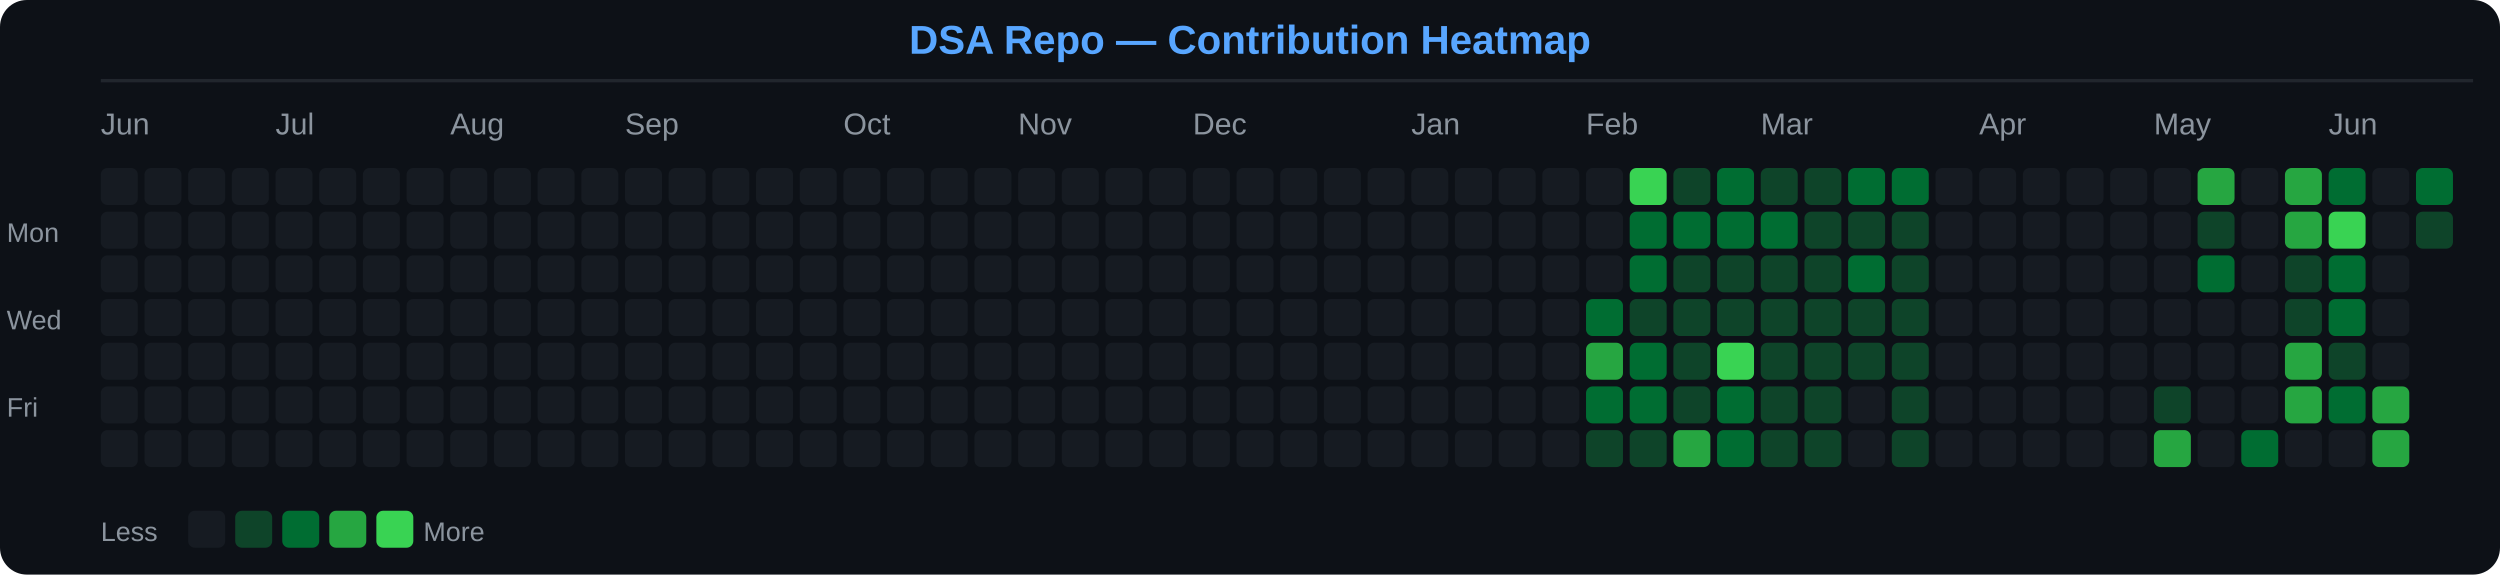
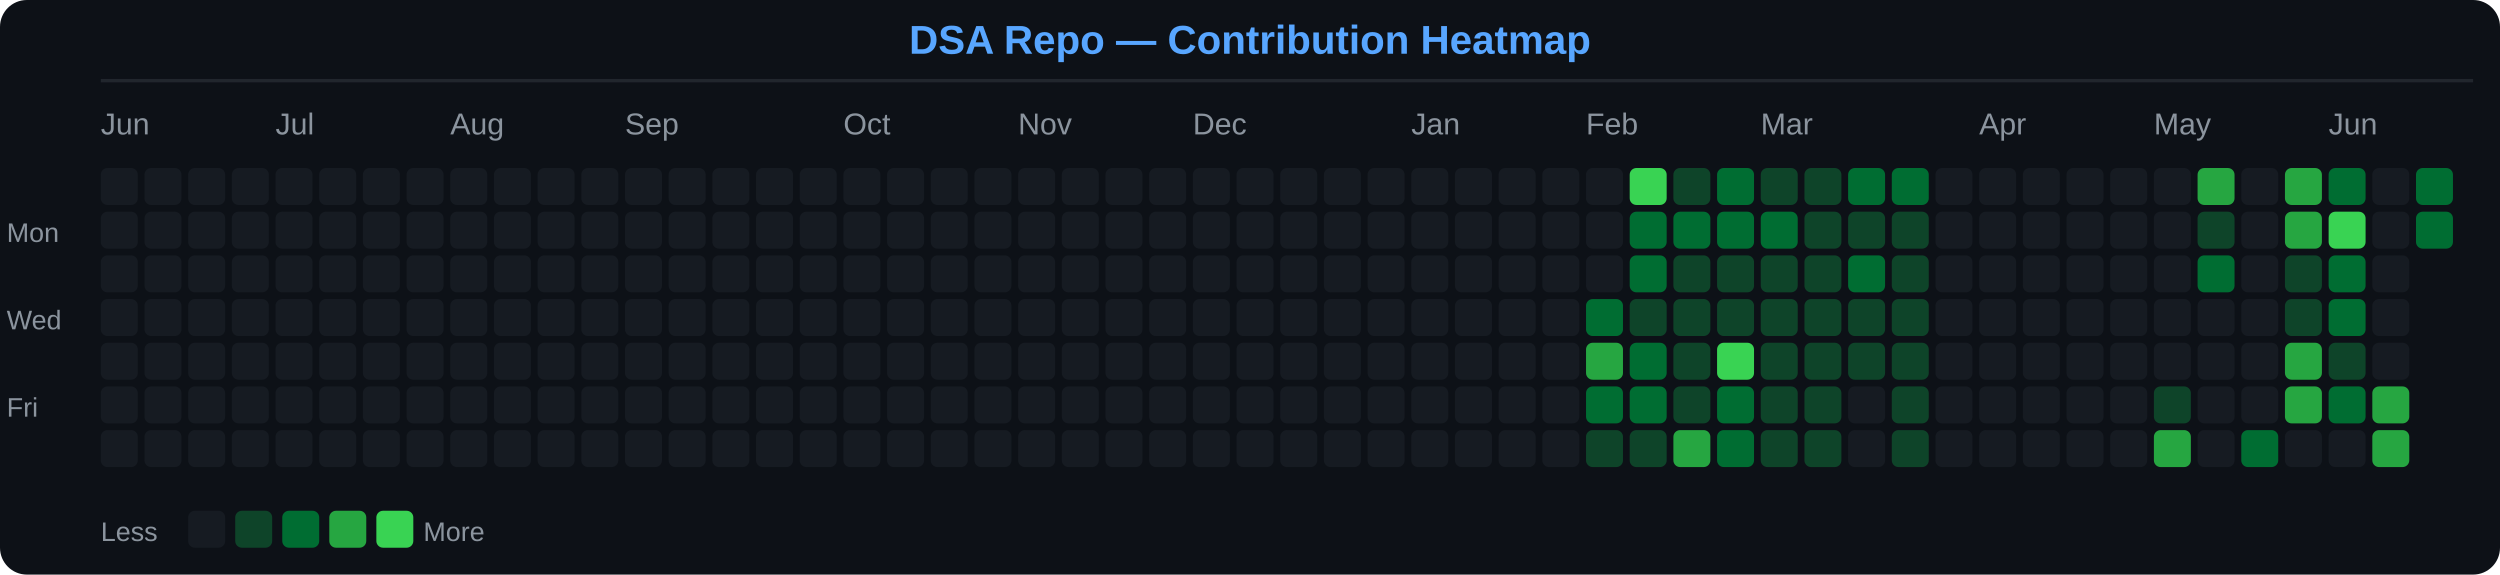
<svg xmlns="http://www.w3.org/2000/svg" width="744" height="171" viewBox="0 0 744 171">
  <rect width="744" height="171" fill="#0d1117" rx="8" />
  <text x="372" y="16" fill="#58a6ff" font-family="Arial,sans-serif" font-size="12" text-anchor="middle" font-weight="bold">DSA Repo — Contribution Heatmap</text>
  <line x1="30" y1="24" x2="736" y2="24" stroke="#21262d" stroke-width="1" />
  <text x="2" y="72" fill="#8b949e" font-family="Arial,sans-serif" font-size="8">Mon</text>
  <text x="2" y="98" fill="#8b949e" font-family="Arial,sans-serif" font-size="8">Wed</text>
  <text x="2" y="124" fill="#8b949e" font-family="Arial,sans-serif" font-size="8">Fri</text>
  <text x="30" y="40" fill="#8b949e" font-family="Arial,sans-serif" font-size="9">Jun</text>
  <rect x="30" y="50" width="11" height="11" rx="2" fill="#161b22" />
  <rect x="30" y="63" width="11" height="11" rx="2" fill="#161b22" />
  <rect x="30" y="76" width="11" height="11" rx="2" fill="#161b22" />
  <rect x="30" y="89" width="11" height="11" rx="2" fill="#161b22" />
  <rect x="30" y="102" width="11" height="11" rx="2" fill="#161b22" />
  <rect x="30" y="115" width="11" height="11" rx="2" fill="#161b22" />
  <rect x="30" y="128" width="11" height="11" rx="2" fill="#161b22" />
  <rect x="43" y="50" width="11" height="11" rx="2" fill="#161b22" />
  <rect x="43" y="63" width="11" height="11" rx="2" fill="#161b22" />
  <rect x="43" y="76" width="11" height="11" rx="2" fill="#161b22" />
  <rect x="43" y="89" width="11" height="11" rx="2" fill="#161b22" />
  <rect x="43" y="102" width="11" height="11" rx="2" fill="#161b22" />
  <rect x="43" y="115" width="11" height="11" rx="2" fill="#161b22" />
  <rect x="43" y="128" width="11" height="11" rx="2" fill="#161b22" />
  <rect x="56" y="50" width="11" height="11" rx="2" fill="#161b22" />
  <rect x="56" y="63" width="11" height="11" rx="2" fill="#161b22" />
  <rect x="56" y="76" width="11" height="11" rx="2" fill="#161b22" />
  <rect x="56" y="89" width="11" height="11" rx="2" fill="#161b22" />
  <rect x="56" y="102" width="11" height="11" rx="2" fill="#161b22" />
  <rect x="56" y="115" width="11" height="11" rx="2" fill="#161b22" />
  <rect x="56" y="128" width="11" height="11" rx="2" fill="#161b22" />
  <rect x="69" y="50" width="11" height="11" rx="2" fill="#161b22" />
  <rect x="69" y="63" width="11" height="11" rx="2" fill="#161b22" />
  <rect x="69" y="76" width="11" height="11" rx="2" fill="#161b22" />
  <rect x="69" y="89" width="11" height="11" rx="2" fill="#161b22" />
  <rect x="69" y="102" width="11" height="11" rx="2" fill="#161b22" />
  <rect x="69" y="115" width="11" height="11" rx="2" fill="#161b22" />
  <rect x="69" y="128" width="11" height="11" rx="2" fill="#161b22" />
  <text x="82" y="40" fill="#8b949e" font-family="Arial,sans-serif" font-size="9">Jul</text>
  <rect x="82" y="50" width="11" height="11" rx="2" fill="#161b22" />
  <rect x="82" y="63" width="11" height="11" rx="2" fill="#161b22" />
  <rect x="82" y="76" width="11" height="11" rx="2" fill="#161b22" />
  <rect x="82" y="89" width="11" height="11" rx="2" fill="#161b22" />
  <rect x="82" y="102" width="11" height="11" rx="2" fill="#161b22" />
  <rect x="82" y="115" width="11" height="11" rx="2" fill="#161b22" />
  <rect x="82" y="128" width="11" height="11" rx="2" fill="#161b22" />
  <rect x="95" y="50" width="11" height="11" rx="2" fill="#161b22" />
  <rect x="95" y="63" width="11" height="11" rx="2" fill="#161b22" />
  <rect x="95" y="76" width="11" height="11" rx="2" fill="#161b22" />
  <rect x="95" y="89" width="11" height="11" rx="2" fill="#161b22" />
  <rect x="95" y="102" width="11" height="11" rx="2" fill="#161b22" />
  <rect x="95" y="115" width="11" height="11" rx="2" fill="#161b22" />
  <rect x="95" y="128" width="11" height="11" rx="2" fill="#161b22" />
  <rect x="108" y="50" width="11" height="11" rx="2" fill="#161b22" />
  <rect x="108" y="63" width="11" height="11" rx="2" fill="#161b22" />
  <rect x="108" y="76" width="11" height="11" rx="2" fill="#161b22" />
  <rect x="108" y="89" width="11" height="11" rx="2" fill="#161b22" />
  <rect x="108" y="102" width="11" height="11" rx="2" fill="#161b22" />
  <rect x="108" y="115" width="11" height="11" rx="2" fill="#161b22" />
  <rect x="108" y="128" width="11" height="11" rx="2" fill="#161b22" />
  <rect x="121" y="50" width="11" height="11" rx="2" fill="#161b22" />
  <rect x="121" y="63" width="11" height="11" rx="2" fill="#161b22" />
  <rect x="121" y="76" width="11" height="11" rx="2" fill="#161b22" />
  <rect x="121" y="89" width="11" height="11" rx="2" fill="#161b22" />
  <rect x="121" y="102" width="11" height="11" rx="2" fill="#161b22" />
  <rect x="121" y="115" width="11" height="11" rx="2" fill="#161b22" />
  <rect x="121" y="128" width="11" height="11" rx="2" fill="#161b22" />
  <text x="134" y="40" fill="#8b949e" font-family="Arial,sans-serif" font-size="9">Aug</text>
  <rect x="134" y="50" width="11" height="11" rx="2" fill="#161b22" />
  <rect x="134" y="63" width="11" height="11" rx="2" fill="#161b22" />
  <rect x="134" y="76" width="11" height="11" rx="2" fill="#161b22" />
  <rect x="134" y="89" width="11" height="11" rx="2" fill="#161b22" />
  <rect x="134" y="102" width="11" height="11" rx="2" fill="#161b22" />
  <rect x="134" y="115" width="11" height="11" rx="2" fill="#161b22" />
  <rect x="134" y="128" width="11" height="11" rx="2" fill="#161b22" />
  <rect x="147" y="50" width="11" height="11" rx="2" fill="#161b22" />
  <rect x="147" y="63" width="11" height="11" rx="2" fill="#161b22" />
  <rect x="147" y="76" width="11" height="11" rx="2" fill="#161b22" />
  <rect x="147" y="89" width="11" height="11" rx="2" fill="#161b22" />
  <rect x="147" y="102" width="11" height="11" rx="2" fill="#161b22" />
  <rect x="147" y="115" width="11" height="11" rx="2" fill="#161b22" />
  <rect x="147" y="128" width="11" height="11" rx="2" fill="#161b22" />
  <rect x="160" y="50" width="11" height="11" rx="2" fill="#161b22" />
  <rect x="160" y="63" width="11" height="11" rx="2" fill="#161b22" />
  <rect x="160" y="76" width="11" height="11" rx="2" fill="#161b22" />
  <rect x="160" y="89" width="11" height="11" rx="2" fill="#161b22" />
  <rect x="160" y="102" width="11" height="11" rx="2" fill="#161b22" />
  <rect x="160" y="115" width="11" height="11" rx="2" fill="#161b22" />
  <rect x="160" y="128" width="11" height="11" rx="2" fill="#161b22" />
  <rect x="173" y="50" width="11" height="11" rx="2" fill="#161b22" />
  <rect x="173" y="63" width="11" height="11" rx="2" fill="#161b22" />
  <rect x="173" y="76" width="11" height="11" rx="2" fill="#161b22" />
  <rect x="173" y="89" width="11" height="11" rx="2" fill="#161b22" />
  <rect x="173" y="102" width="11" height="11" rx="2" fill="#161b22" />
  <rect x="173" y="115" width="11" height="11" rx="2" fill="#161b22" />
  <rect x="173" y="128" width="11" height="11" rx="2" fill="#161b22" />
  <text x="186" y="40" fill="#8b949e" font-family="Arial,sans-serif" font-size="9">Sep</text>
  <rect x="186" y="50" width="11" height="11" rx="2" fill="#161b22" />
  <rect x="186" y="63" width="11" height="11" rx="2" fill="#161b22" />
  <rect x="186" y="76" width="11" height="11" rx="2" fill="#161b22" />
  <rect x="186" y="89" width="11" height="11" rx="2" fill="#161b22" />
  <rect x="186" y="102" width="11" height="11" rx="2" fill="#161b22" />
  <rect x="186" y="115" width="11" height="11" rx="2" fill="#161b22" />
  <rect x="186" y="128" width="11" height="11" rx="2" fill="#161b22" />
  <rect x="199" y="50" width="11" height="11" rx="2" fill="#161b22" />
  <rect x="199" y="63" width="11" height="11" rx="2" fill="#161b22" />
  <rect x="199" y="76" width="11" height="11" rx="2" fill="#161b22" />
  <rect x="199" y="89" width="11" height="11" rx="2" fill="#161b22" />
  <rect x="199" y="102" width="11" height="11" rx="2" fill="#161b22" />
  <rect x="199" y="115" width="11" height="11" rx="2" fill="#161b22" />
  <rect x="199" y="128" width="11" height="11" rx="2" fill="#161b22" />
  <rect x="212" y="50" width="11" height="11" rx="2" fill="#161b22" />
  <rect x="212" y="63" width="11" height="11" rx="2" fill="#161b22" />
  <rect x="212" y="76" width="11" height="11" rx="2" fill="#161b22" />
  <rect x="212" y="89" width="11" height="11" rx="2" fill="#161b22" />
  <rect x="212" y="102" width="11" height="11" rx="2" fill="#161b22" />
  <rect x="212" y="115" width="11" height="11" rx="2" fill="#161b22" />
  <rect x="212" y="128" width="11" height="11" rx="2" fill="#161b22" />
  <rect x="225" y="50" width="11" height="11" rx="2" fill="#161b22" />
  <rect x="225" y="63" width="11" height="11" rx="2" fill="#161b22" />
  <rect x="225" y="76" width="11" height="11" rx="2" fill="#161b22" />
  <rect x="225" y="89" width="11" height="11" rx="2" fill="#161b22" />
  <rect x="225" y="102" width="11" height="11" rx="2" fill="#161b22" />
  <rect x="225" y="115" width="11" height="11" rx="2" fill="#161b22" />
  <rect x="225" y="128" width="11" height="11" rx="2" fill="#161b22" />
  <rect x="238" y="50" width="11" height="11" rx="2" fill="#161b22" />
  <rect x="238" y="63" width="11" height="11" rx="2" fill="#161b22" />
  <rect x="238" y="76" width="11" height="11" rx="2" fill="#161b22" />
  <rect x="238" y="89" width="11" height="11" rx="2" fill="#161b22" />
  <rect x="238" y="102" width="11" height="11" rx="2" fill="#161b22" />
  <rect x="238" y="115" width="11" height="11" rx="2" fill="#161b22" />
  <rect x="238" y="128" width="11" height="11" rx="2" fill="#161b22" />
  <text x="251" y="40" fill="#8b949e" font-family="Arial,sans-serif" font-size="9">Oct</text>
  <rect x="251" y="50" width="11" height="11" rx="2" fill="#161b22" />
  <rect x="251" y="63" width="11" height="11" rx="2" fill="#161b22" />
  <rect x="251" y="76" width="11" height="11" rx="2" fill="#161b22" />
  <rect x="251" y="89" width="11" height="11" rx="2" fill="#161b22" />
  <rect x="251" y="102" width="11" height="11" rx="2" fill="#161b22" />
  <rect x="251" y="115" width="11" height="11" rx="2" fill="#161b22" />
  <rect x="251" y="128" width="11" height="11" rx="2" fill="#161b22" />
  <rect x="264" y="50" width="11" height="11" rx="2" fill="#161b22" />
  <rect x="264" y="63" width="11" height="11" rx="2" fill="#161b22" />
  <rect x="264" y="76" width="11" height="11" rx="2" fill="#161b22" />
  <rect x="264" y="89" width="11" height="11" rx="2" fill="#161b22" />
  <rect x="264" y="102" width="11" height="11" rx="2" fill="#161b22" />
  <rect x="264" y="115" width="11" height="11" rx="2" fill="#161b22" />
  <rect x="264" y="128" width="11" height="11" rx="2" fill="#161b22" />
  <rect x="277" y="50" width="11" height="11" rx="2" fill="#161b22" />
  <rect x="277" y="63" width="11" height="11" rx="2" fill="#161b22" />
  <rect x="277" y="76" width="11" height="11" rx="2" fill="#161b22" />
  <rect x="277" y="89" width="11" height="11" rx="2" fill="#161b22" />
  <rect x="277" y="102" width="11" height="11" rx="2" fill="#161b22" />
  <rect x="277" y="115" width="11" height="11" rx="2" fill="#161b22" />
  <rect x="277" y="128" width="11" height="11" rx="2" fill="#161b22" />
  <rect x="290" y="50" width="11" height="11" rx="2" fill="#161b22" />
  <rect x="290" y="63" width="11" height="11" rx="2" fill="#161b22" />
  <rect x="290" y="76" width="11" height="11" rx="2" fill="#161b22" />
  <rect x="290" y="89" width="11" height="11" rx="2" fill="#161b22" />
  <rect x="290" y="102" width="11" height="11" rx="2" fill="#161b22" />
  <rect x="290" y="115" width="11" height="11" rx="2" fill="#161b22" />
  <rect x="290" y="128" width="11" height="11" rx="2" fill="#161b22" />
  <text x="303" y="40" fill="#8b949e" font-family="Arial,sans-serif" font-size="9">Nov</text>
  <rect x="303" y="50" width="11" height="11" rx="2" fill="#161b22" />
  <rect x="303" y="63" width="11" height="11" rx="2" fill="#161b22" />
  <rect x="303" y="76" width="11" height="11" rx="2" fill="#161b22" />
  <rect x="303" y="89" width="11" height="11" rx="2" fill="#161b22" />
  <rect x="303" y="102" width="11" height="11" rx="2" fill="#161b22" />
  <rect x="303" y="115" width="11" height="11" rx="2" fill="#161b22" />
  <rect x="303" y="128" width="11" height="11" rx="2" fill="#161b22" />
  <rect x="316" y="50" width="11" height="11" rx="2" fill="#161b22" />
  <rect x="316" y="63" width="11" height="11" rx="2" fill="#161b22" />
  <rect x="316" y="76" width="11" height="11" rx="2" fill="#161b22" />
  <rect x="316" y="89" width="11" height="11" rx="2" fill="#161b22" />
  <rect x="316" y="102" width="11" height="11" rx="2" fill="#161b22" />
  <rect x="316" y="115" width="11" height="11" rx="2" fill="#161b22" />
  <rect x="316" y="128" width="11" height="11" rx="2" fill="#161b22" />
  <rect x="329" y="50" width="11" height="11" rx="2" fill="#161b22" />
  <rect x="329" y="63" width="11" height="11" rx="2" fill="#161b22" />
  <rect x="329" y="76" width="11" height="11" rx="2" fill="#161b22" />
  <rect x="329" y="89" width="11" height="11" rx="2" fill="#161b22" />
  <rect x="329" y="102" width="11" height="11" rx="2" fill="#161b22" />
  <rect x="329" y="115" width="11" height="11" rx="2" fill="#161b22" />
  <rect x="329" y="128" width="11" height="11" rx="2" fill="#161b22" />
  <rect x="342" y="50" width="11" height="11" rx="2" fill="#161b22" />
  <rect x="342" y="63" width="11" height="11" rx="2" fill="#161b22" />
  <rect x="342" y="76" width="11" height="11" rx="2" fill="#161b22" />
  <rect x="342" y="89" width="11" height="11" rx="2" fill="#161b22" />
  <rect x="342" y="102" width="11" height="11" rx="2" fill="#161b22" />
  <rect x="342" y="115" width="11" height="11" rx="2" fill="#161b22" />
  <rect x="342" y="128" width="11" height="11" rx="2" fill="#161b22" />
  <text x="355" y="40" fill="#8b949e" font-family="Arial,sans-serif" font-size="9">Dec</text>
  <rect x="355" y="50" width="11" height="11" rx="2" fill="#161b22" />
  <rect x="355" y="63" width="11" height="11" rx="2" fill="#161b22" />
  <rect x="355" y="76" width="11" height="11" rx="2" fill="#161b22" />
  <rect x="355" y="89" width="11" height="11" rx="2" fill="#161b22" />
  <rect x="355" y="102" width="11" height="11" rx="2" fill="#161b22" />
  <rect x="355" y="115" width="11" height="11" rx="2" fill="#161b22" />
  <rect x="355" y="128" width="11" height="11" rx="2" fill="#161b22" />
  <rect x="368" y="50" width="11" height="11" rx="2" fill="#161b22" />
  <rect x="368" y="63" width="11" height="11" rx="2" fill="#161b22" />
  <rect x="368" y="76" width="11" height="11" rx="2" fill="#161b22" />
  <rect x="368" y="89" width="11" height="11" rx="2" fill="#161b22" />
  <rect x="368" y="102" width="11" height="11" rx="2" fill="#161b22" />
  <rect x="368" y="115" width="11" height="11" rx="2" fill="#161b22" />
  <rect x="368" y="128" width="11" height="11" rx="2" fill="#161b22" />
  <rect x="381" y="50" width="11" height="11" rx="2" fill="#161b22" />
  <rect x="381" y="63" width="11" height="11" rx="2" fill="#161b22" />
  <rect x="381" y="76" width="11" height="11" rx="2" fill="#161b22" />
  <rect x="381" y="89" width="11" height="11" rx="2" fill="#161b22" />
  <rect x="381" y="102" width="11" height="11" rx="2" fill="#161b22" />
  <rect x="381" y="115" width="11" height="11" rx="2" fill="#161b22" />
  <rect x="381" y="128" width="11" height="11" rx="2" fill="#161b22" />
  <rect x="394" y="50" width="11" height="11" rx="2" fill="#161b22" />
  <rect x="394" y="63" width="11" height="11" rx="2" fill="#161b22" />
  <rect x="394" y="76" width="11" height="11" rx="2" fill="#161b22" />
  <rect x="394" y="89" width="11" height="11" rx="2" fill="#161b22" />
  <rect x="394" y="102" width="11" height="11" rx="2" fill="#161b22" />
  <rect x="394" y="115" width="11" height="11" rx="2" fill="#161b22" />
  <rect x="394" y="128" width="11" height="11" rx="2" fill="#161b22" />
  <rect x="407" y="50" width="11" height="11" rx="2" fill="#161b22" />
  <rect x="407" y="63" width="11" height="11" rx="2" fill="#161b22" />
  <rect x="407" y="76" width="11" height="11" rx="2" fill="#161b22" />
  <rect x="407" y="89" width="11" height="11" rx="2" fill="#161b22" />
  <rect x="407" y="102" width="11" height="11" rx="2" fill="#161b22" />
  <rect x="407" y="115" width="11" height="11" rx="2" fill="#161b22" />
  <rect x="407" y="128" width="11" height="11" rx="2" fill="#161b22" />
  <text x="420" y="40" fill="#8b949e" font-family="Arial,sans-serif" font-size="9">Jan</text>
  <rect x="420" y="50" width="11" height="11" rx="2" fill="#161b22" />
  <rect x="420" y="63" width="11" height="11" rx="2" fill="#161b22" />
  <rect x="420" y="76" width="11" height="11" rx="2" fill="#161b22" />
  <rect x="420" y="89" width="11" height="11" rx="2" fill="#161b22" />
  <rect x="420" y="102" width="11" height="11" rx="2" fill="#161b22" />
  <rect x="420" y="115" width="11" height="11" rx="2" fill="#161b22" />
  <rect x="420" y="128" width="11" height="11" rx="2" fill="#161b22" />
  <rect x="433" y="50" width="11" height="11" rx="2" fill="#161b22" />
  <rect x="433" y="63" width="11" height="11" rx="2" fill="#161b22" />
  <rect x="433" y="76" width="11" height="11" rx="2" fill="#161b22" />
  <rect x="433" y="89" width="11" height="11" rx="2" fill="#161b22" />
  <rect x="433" y="102" width="11" height="11" rx="2" fill="#161b22" />
  <rect x="433" y="115" width="11" height="11" rx="2" fill="#161b22" />
  <rect x="433" y="128" width="11" height="11" rx="2" fill="#161b22" />
  <rect x="446" y="50" width="11" height="11" rx="2" fill="#161b22" />
  <rect x="446" y="63" width="11" height="11" rx="2" fill="#161b22" />
  <rect x="446" y="76" width="11" height="11" rx="2" fill="#161b22" />
  <rect x="446" y="89" width="11" height="11" rx="2" fill="#161b22" />
  <rect x="446" y="102" width="11" height="11" rx="2" fill="#161b22" />
  <rect x="446" y="115" width="11" height="11" rx="2" fill="#161b22" />
  <rect x="446" y="128" width="11" height="11" rx="2" fill="#161b22" />
  <rect x="459" y="50" width="11" height="11" rx="2" fill="#161b22" />
  <rect x="459" y="63" width="11" height="11" rx="2" fill="#161b22" />
  <rect x="459" y="76" width="11" height="11" rx="2" fill="#161b22" />
  <rect x="459" y="89" width="11" height="11" rx="2" fill="#161b22" />
  <rect x="459" y="102" width="11" height="11" rx="2" fill="#161b22" />
  <rect x="459" y="115" width="11" height="11" rx="2" fill="#161b22" />
  <rect x="459" y="128" width="11" height="11" rx="2" fill="#161b22" />
  <text x="472" y="40" fill="#8b949e" font-family="Arial,sans-serif" font-size="9">Feb</text>
  <rect x="472" y="50" width="11" height="11" rx="2" fill="#161b22" />
  <rect x="472" y="63" width="11" height="11" rx="2" fill="#161b22" />
  <rect x="472" y="76" width="11" height="11" rx="2" fill="#161b22" />
  <rect x="472" y="89" width="11" height="11" rx="2" fill="#006d32" />
  <rect x="472" y="102" width="11" height="11" rx="2" fill="#26a641" />
  <rect x="472" y="115" width="11" height="11" rx="2" fill="#006d32" />
  <rect x="472" y="128" width="11" height="11" rx="2" fill="#0e4429" />
  <rect x="485" y="50" width="11" height="11" rx="2" fill="#39d353" />
  <rect x="485" y="63" width="11" height="11" rx="2" fill="#006d32" />
  <rect x="485" y="76" width="11" height="11" rx="2" fill="#006d32" />
  <rect x="485" y="89" width="11" height="11" rx="2" fill="#0e4429" />
  <rect x="485" y="102" width="11" height="11" rx="2" fill="#006d32" />
  <rect x="485" y="115" width="11" height="11" rx="2" fill="#006d32" />
  <rect x="485" y="128" width="11" height="11" rx="2" fill="#0e4429" />
  <rect x="498" y="50" width="11" height="11" rx="2" fill="#0e4429" />
  <rect x="498" y="63" width="11" height="11" rx="2" fill="#006d32" />
  <rect x="498" y="76" width="11" height="11" rx="2" fill="#0e4429" />
  <rect x="498" y="89" width="11" height="11" rx="2" fill="#0e4429" />
  <rect x="498" y="102" width="11" height="11" rx="2" fill="#0e4429" />
  <rect x="498" y="115" width="11" height="11" rx="2" fill="#0e4429" />
  <rect x="498" y="128" width="11" height="11" rx="2" fill="#26a641" />
  <rect x="511" y="50" width="11" height="11" rx="2" fill="#006d32" />
  <rect x="511" y="63" width="11" height="11" rx="2" fill="#006d32" />
  <rect x="511" y="76" width="11" height="11" rx="2" fill="#0e4429" />
  <rect x="511" y="89" width="11" height="11" rx="2" fill="#0e4429" />
  <rect x="511" y="102" width="11" height="11" rx="2" fill="#39d353" />
  <rect x="511" y="115" width="11" height="11" rx="2" fill="#006d32" />
  <rect x="511" y="128" width="11" height="11" rx="2" fill="#006d32" />
  <text x="524" y="40" fill="#8b949e" font-family="Arial,sans-serif" font-size="9">Mar</text>
  <rect x="524" y="50" width="11" height="11" rx="2" fill="#0e4429" />
  <rect x="524" y="63" width="11" height="11" rx="2" fill="#006d32" />
  <rect x="524" y="76" width="11" height="11" rx="2" fill="#0e4429" />
  <rect x="524" y="89" width="11" height="11" rx="2" fill="#0e4429" />
  <rect x="524" y="102" width="11" height="11" rx="2" fill="#0e4429" />
  <rect x="524" y="115" width="11" height="11" rx="2" fill="#0e4429" />
  <rect x="524" y="128" width="11" height="11" rx="2" fill="#0e4429" />
  <rect x="537" y="50" width="11" height="11" rx="2" fill="#0e4429" />
  <rect x="537" y="63" width="11" height="11" rx="2" fill="#0e4429" />
  <rect x="537" y="76" width="11" height="11" rx="2" fill="#0e4429" />
  <rect x="537" y="89" width="11" height="11" rx="2" fill="#0e4429" />
  <rect x="537" y="102" width="11" height="11" rx="2" fill="#0e4429" />
  <rect x="537" y="115" width="11" height="11" rx="2" fill="#0e4429" />
  <rect x="537" y="128" width="11" height="11" rx="2" fill="#0e4429" />
  <rect x="550" y="50" width="11" height="11" rx="2" fill="#006d32" />
  <rect x="550" y="63" width="11" height="11" rx="2" fill="#0e4429" />
  <rect x="550" y="76" width="11" height="11" rx="2" fill="#006d32" />
  <rect x="550" y="89" width="11" height="11" rx="2" fill="#0e4429" />
  <rect x="550" y="102" width="11" height="11" rx="2" fill="#0e4429" />
  <rect x="550" y="115" width="11" height="11" rx="2" fill="#161b22" />
  <rect x="550" y="128" width="11" height="11" rx="2" fill="#161b22" />
  <rect x="563" y="50" width="11" height="11" rx="2" fill="#006d32" />
  <rect x="563" y="63" width="11" height="11" rx="2" fill="#0e4429" />
  <rect x="563" y="76" width="11" height="11" rx="2" fill="#0e4429" />
  <rect x="563" y="89" width="11" height="11" rx="2" fill="#0e4429" />
  <rect x="563" y="102" width="11" height="11" rx="2" fill="#0e4429" />
  <rect x="563" y="115" width="11" height="11" rx="2" fill="#0e4429" />
  <rect x="563" y="128" width="11" height="11" rx="2" fill="#0e4429" />
  <rect x="576" y="50" width="11" height="11" rx="2" fill="#161b22" />
  <rect x="576" y="63" width="11" height="11" rx="2" fill="#161b22" />
  <rect x="576" y="76" width="11" height="11" rx="2" fill="#161b22" />
  <rect x="576" y="89" width="11" height="11" rx="2" fill="#161b22" />
  <rect x="576" y="102" width="11" height="11" rx="2" fill="#161b22" />
  <rect x="576" y="115" width="11" height="11" rx="2" fill="#161b22" />
  <rect x="576" y="128" width="11" height="11" rx="2" fill="#161b22" />
  <text x="589" y="40" fill="#8b949e" font-family="Arial,sans-serif" font-size="9">Apr</text>
  <rect x="589" y="50" width="11" height="11" rx="2" fill="#161b22" />
  <rect x="589" y="63" width="11" height="11" rx="2" fill="#161b22" />
  <rect x="589" y="76" width="11" height="11" rx="2" fill="#161b22" />
  <rect x="589" y="89" width="11" height="11" rx="2" fill="#161b22" />
  <rect x="589" y="102" width="11" height="11" rx="2" fill="#161b22" />
  <rect x="589" y="115" width="11" height="11" rx="2" fill="#161b22" />
  <rect x="589" y="128" width="11" height="11" rx="2" fill="#161b22" />
  <rect x="602" y="50" width="11" height="11" rx="2" fill="#161b22" />
  <rect x="602" y="63" width="11" height="11" rx="2" fill="#161b22" />
  <rect x="602" y="76" width="11" height="11" rx="2" fill="#161b22" />
  <rect x="602" y="89" width="11" height="11" rx="2" fill="#161b22" />
  <rect x="602" y="102" width="11" height="11" rx="2" fill="#161b22" />
  <rect x="602" y="115" width="11" height="11" rx="2" fill="#161b22" />
  <rect x="602" y="128" width="11" height="11" rx="2" fill="#161b22" />
  <rect x="615" y="50" width="11" height="11" rx="2" fill="#161b22" />
  <rect x="615" y="63" width="11" height="11" rx="2" fill="#161b22" />
  <rect x="615" y="76" width="11" height="11" rx="2" fill="#161b22" />
  <rect x="615" y="89" width="11" height="11" rx="2" fill="#161b22" />
  <rect x="615" y="102" width="11" height="11" rx="2" fill="#161b22" />
  <rect x="615" y="115" width="11" height="11" rx="2" fill="#161b22" />
  <rect x="615" y="128" width="11" height="11" rx="2" fill="#161b22" />
  <rect x="628" y="50" width="11" height="11" rx="2" fill="#161b22" />
  <rect x="628" y="63" width="11" height="11" rx="2" fill="#161b22" />
  <rect x="628" y="76" width="11" height="11" rx="2" fill="#161b22" />
  <rect x="628" y="89" width="11" height="11" rx="2" fill="#161b22" />
  <rect x="628" y="102" width="11" height="11" rx="2" fill="#161b22" />
  <rect x="628" y="115" width="11" height="11" rx="2" fill="#161b22" />
  <rect x="628" y="128" width="11" height="11" rx="2" fill="#161b22" />
  <text x="641" y="40" fill="#8b949e" font-family="Arial,sans-serif" font-size="9">May</text>
  <rect x="641" y="50" width="11" height="11" rx="2" fill="#161b22" />
  <rect x="641" y="63" width="11" height="11" rx="2" fill="#161b22" />
  <rect x="641" y="76" width="11" height="11" rx="2" fill="#161b22" />
  <rect x="641" y="89" width="11" height="11" rx="2" fill="#161b22" />
  <rect x="641" y="102" width="11" height="11" rx="2" fill="#161b22" />
  <rect x="641" y="115" width="11" height="11" rx="2" fill="#0e4429" />
  <rect x="641" y="128" width="11" height="11" rx="2" fill="#26a641" />
  <rect x="654" y="50" width="11" height="11" rx="2" fill="#26a641" />
  <rect x="654" y="63" width="11" height="11" rx="2" fill="#0e4429" />
  <rect x="654" y="76" width="11" height="11" rx="2" fill="#006d32" />
  <rect x="654" y="89" width="11" height="11" rx="2" fill="#161b22" />
  <rect x="654" y="102" width="11" height="11" rx="2" fill="#161b22" />
  <rect x="654" y="115" width="11" height="11" rx="2" fill="#161b22" />
  <rect x="654" y="128" width="11" height="11" rx="2" fill="#161b22" />
  <rect x="667" y="50" width="11" height="11" rx="2" fill="#161b22" />
  <rect x="667" y="63" width="11" height="11" rx="2" fill="#161b22" />
  <rect x="667" y="76" width="11" height="11" rx="2" fill="#161b22" />
  <rect x="667" y="89" width="11" height="11" rx="2" fill="#161b22" />
  <rect x="667" y="102" width="11" height="11" rx="2" fill="#161b22" />
  <rect x="667" y="115" width="11" height="11" rx="2" fill="#161b22" />
  <rect x="667" y="128" width="11" height="11" rx="2" fill="#006d32" />
  <rect x="680" y="50" width="11" height="11" rx="2" fill="#26a641" />
  <rect x="680" y="63" width="11" height="11" rx="2" fill="#26a641" />
  <rect x="680" y="76" width="11" height="11" rx="2" fill="#0e4429" />
  <rect x="680" y="89" width="11" height="11" rx="2" fill="#0e4429" />
  <rect x="680" y="102" width="11" height="11" rx="2" fill="#26a641" />
  <rect x="680" y="115" width="11" height="11" rx="2" fill="#26a641" />
  <rect x="680" y="128" width="11" height="11" rx="2" fill="#161b22" />
  <text x="693" y="40" fill="#8b949e" font-family="Arial,sans-serif" font-size="9">Jun</text>
  <rect x="693" y="50" width="11" height="11" rx="2" fill="#006d32" />
  <rect x="693" y="63" width="11" height="11" rx="2" fill="#39d353" />
  <rect x="693" y="76" width="11" height="11" rx="2" fill="#006d32" />
  <rect x="693" y="89" width="11" height="11" rx="2" fill="#006d32" />
  <rect x="693" y="102" width="11" height="11" rx="2" fill="#0e4429" />
  <rect x="693" y="115" width="11" height="11" rx="2" fill="#006d32" />
  <rect x="693" y="128" width="11" height="11" rx="2" fill="#161b22" />
  <rect x="706" y="50" width="11" height="11" rx="2" fill="#161b22" />
  <rect x="706" y="63" width="11" height="11" rx="2" fill="#161b22" />
  <rect x="706" y="76" width="11" height="11" rx="2" fill="#161b22" />
  <rect x="706" y="89" width="11" height="11" rx="2" fill="#161b22" />
  <rect x="706" y="102" width="11" height="11" rx="2" fill="#161b22" />
  <rect x="706" y="115" width="11" height="11" rx="2" fill="#26a641" />
  <rect x="706" y="128" width="11" height="11" rx="2" fill="#26a641" />
  <rect x="719" y="50" width="11" height="11" rx="2" fill="#006d32" />
-   <rect x="719" y="63" width="11" height="11" rx="2" fill="#0e4429" />
+   <rect x="719" y="63" width="11" height="11" rx="2" fill="#006d32" />
  <text x="30" y="161" fill="#8b949e" font-family="Arial,sans-serif" font-size="8">Less</text>
  <rect x="56" y="152" width="11" height="11" rx="2" fill="#161b22" />
  <rect x="70" y="152" width="11" height="11" rx="2" fill="#0e4429" />
  <rect x="84" y="152" width="11" height="11" rx="2" fill="#006d32" />
  <rect x="98" y="152" width="11" height="11" rx="2" fill="#26a641" />
  <rect x="112" y="152" width="11" height="11" rx="2" fill="#39d353" />
  <text x="126" y="161" fill="#8b949e" font-family="Arial,sans-serif" font-size="8">More</text>
</svg>
